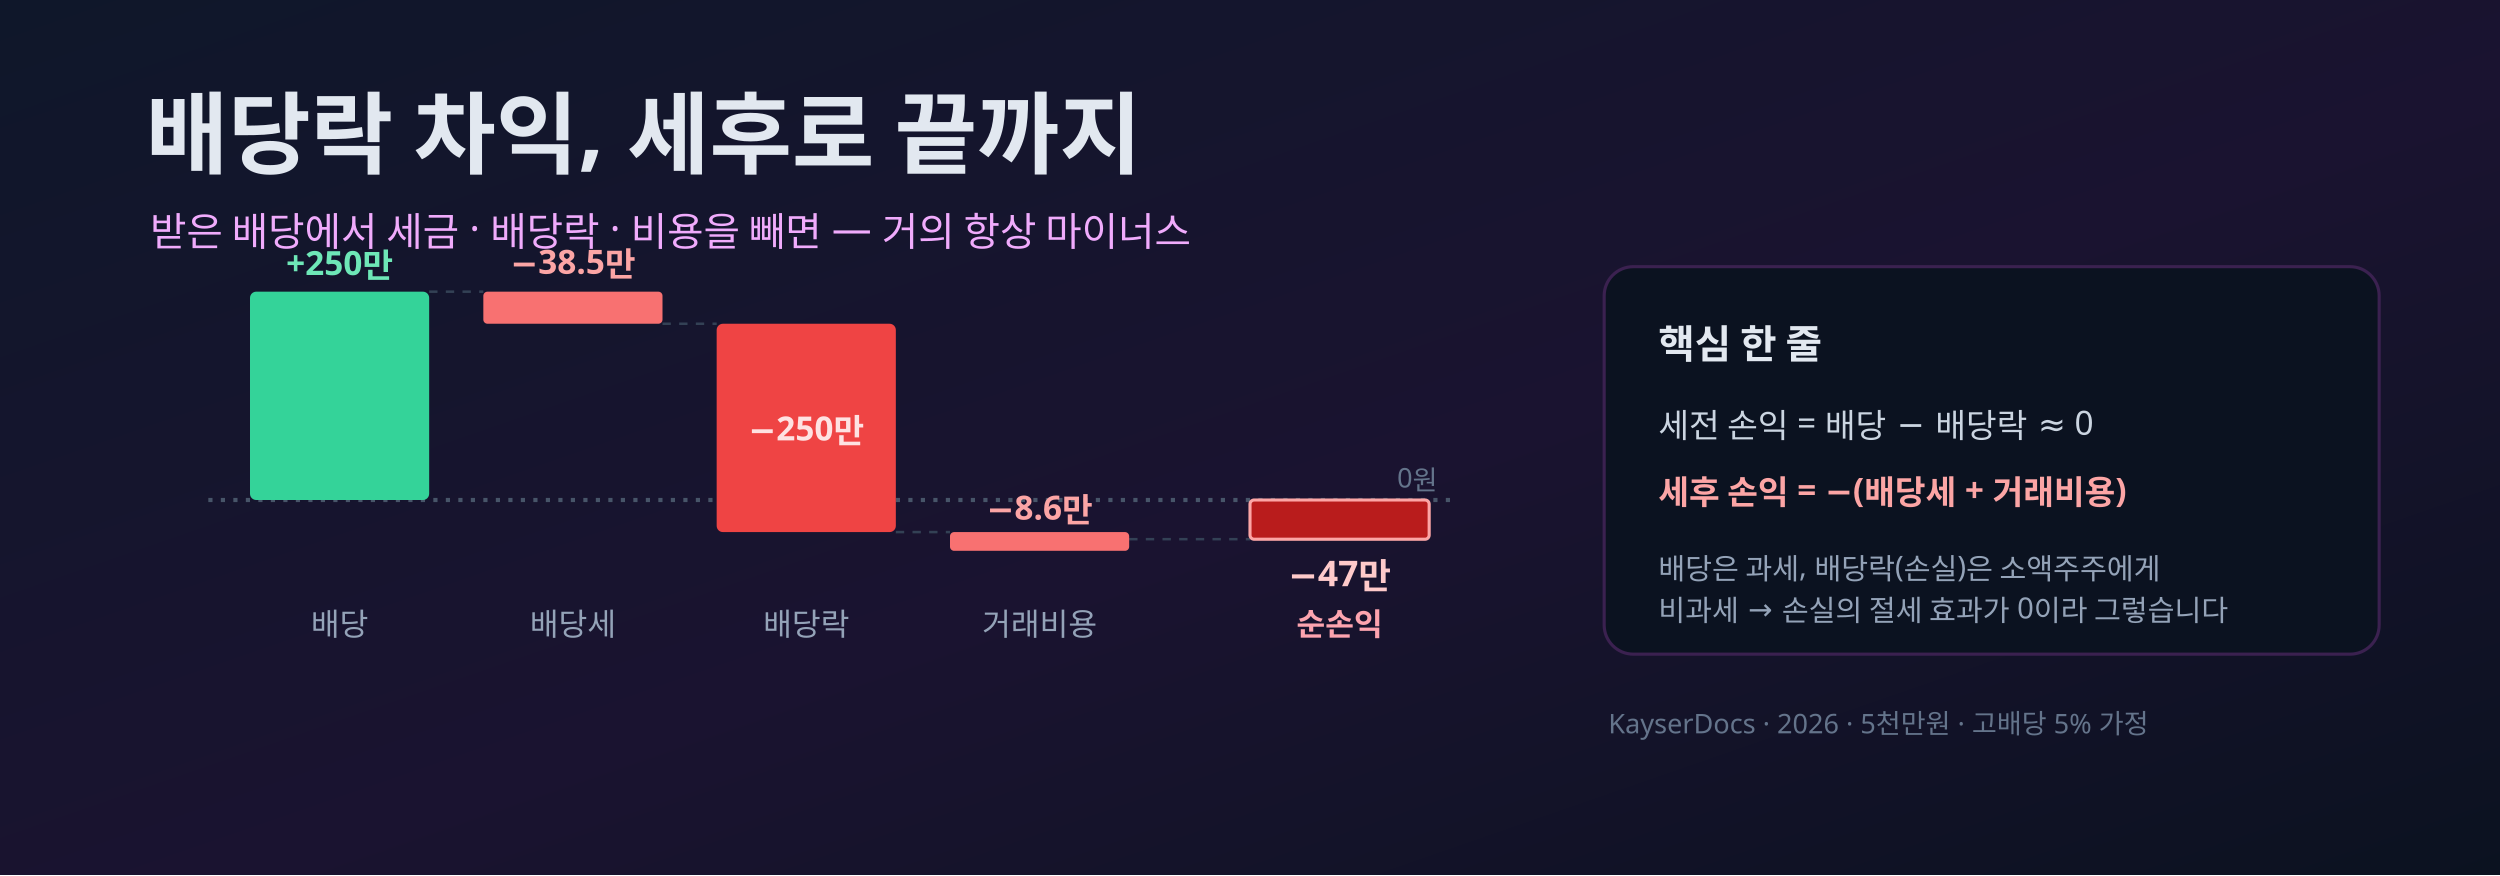
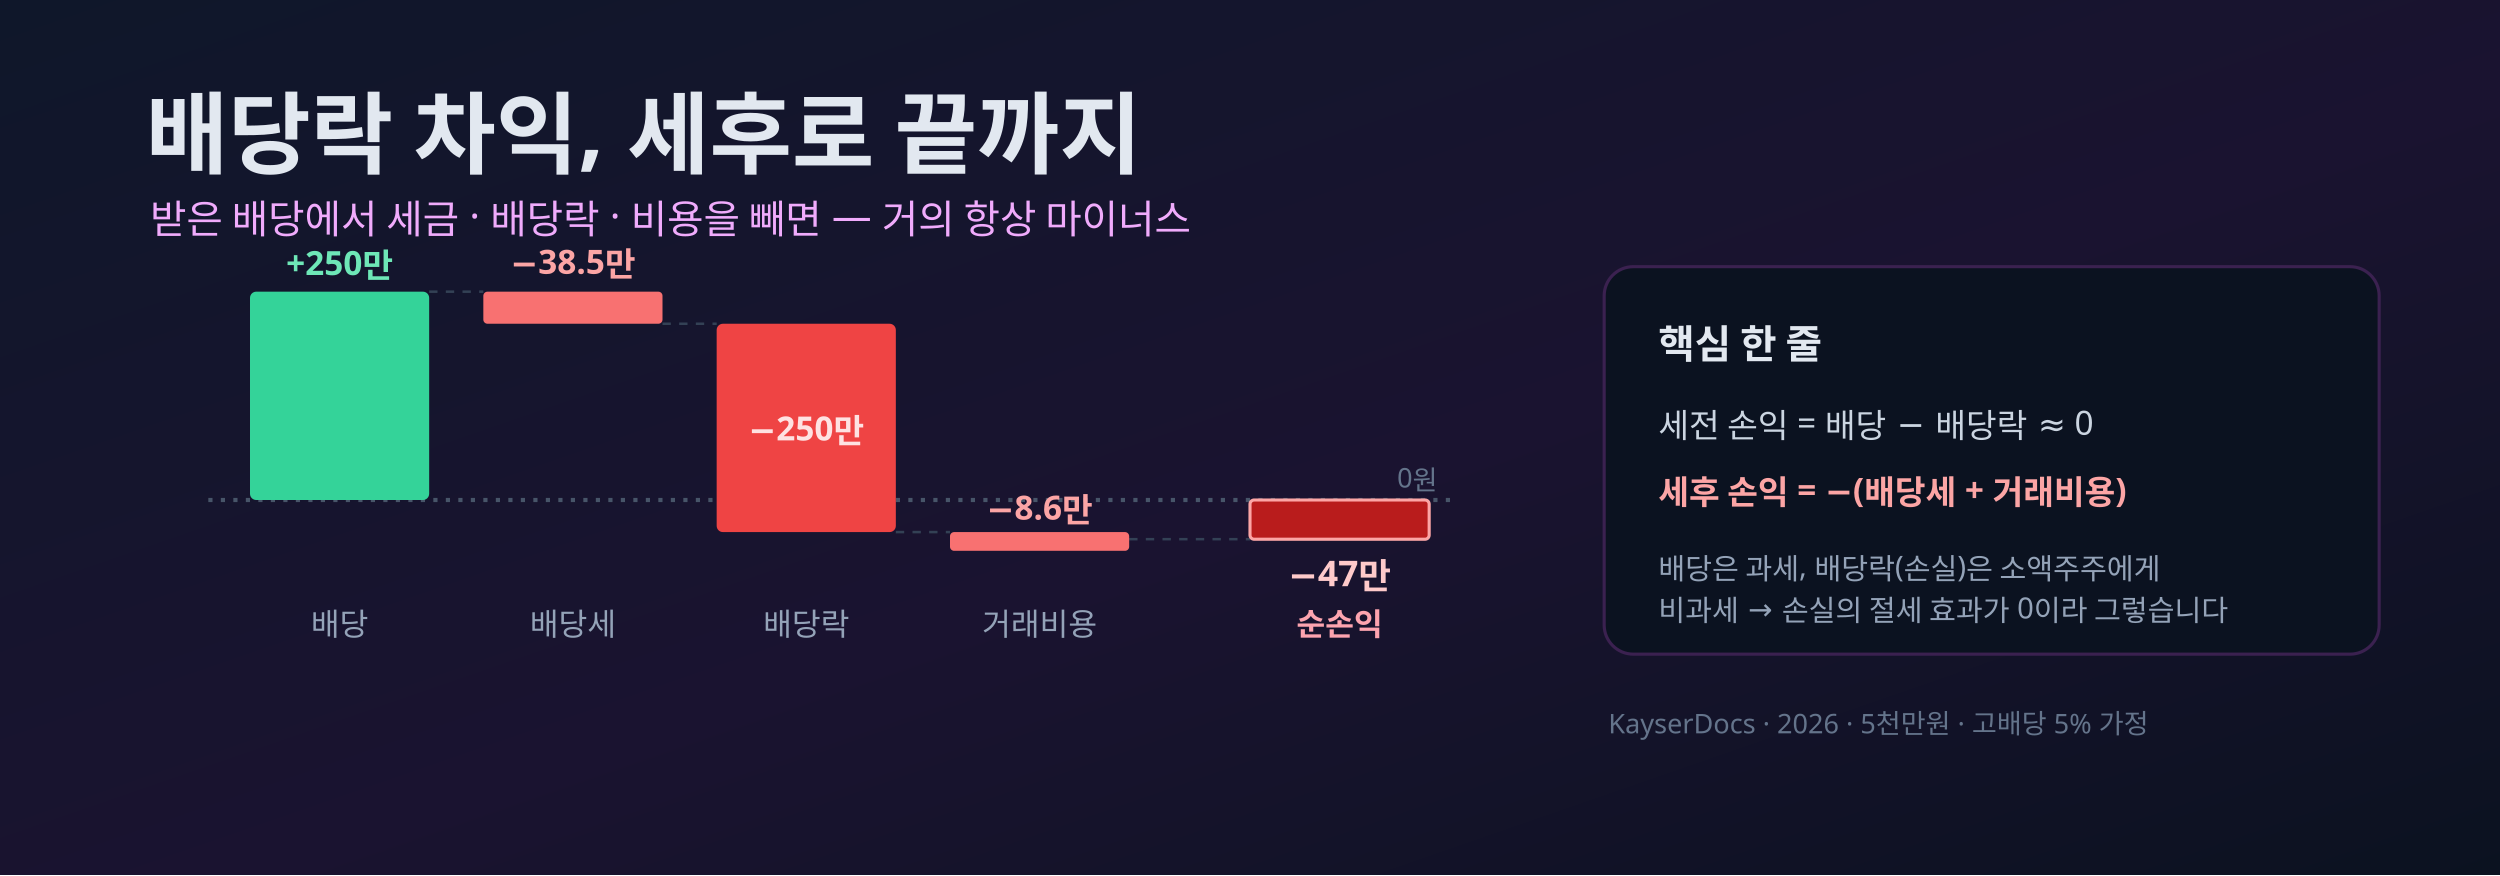
<svg xmlns="http://www.w3.org/2000/svg" width="1200" height="420" viewBox="0 0 1200 420" font-family="'Apple SD Gothic Neo','Noto Sans KR','Malgun Gothic',sans-serif">
  <defs>
    <linearGradient id="bg" x1="0" y1="0" x2="1" y2="1">
      <stop offset="0" stop-color="#0f172a" />
      <stop offset="0.55" stop-color="#1a1330" />
      <stop offset="1" stop-color="#0b1220" />
    </linearGradient>
  </defs>
  <rect width="1200" height="420" fill="url(#bg)" />
  <text x="70" y="80" fill="#e2e8f0" font-size="43" font-weight="700">배당락 차익, 세후로 끝까지</text>
-   <text x="72" y="118" fill="#f0abfc" font-size="19" font-weight="500">받은 배당에서 세금 · 배당락 · 비용을 빼면 — 거의 항상 마이너스</text>
+   <text x="72" y="112" fill="#f0abfc" font-size="19" font-weight="500">받은 배당에서 세금 · 배당락 · 비용을 빼면 — 거의 항상 마이너스</text>
  <line x1="100" y1="240" x2="700" y2="240" stroke="#475569" stroke-width="2" stroke-dasharray="2 4" />
  <text x="690" y="234" fill="#64748b" font-size="13" text-anchor="end">0원</text>
  <g stroke="#334155" stroke-width="1.2" stroke-dasharray="4 4">
    <line x1="206" y1="140" x2="232" y2="140" />
    <line x1="318" y1="155.4" x2="344" y2="155.4" />
    <line x1="430" y1="255.4" x2="456" y2="255.4" />
    <line x1="542" y1="258.8" x2="600" y2="258.8" />
  </g>
  <rect x="120" y="140" width="86" height="100" rx="3" fill="#34d399" />
  <text x="163" y="132" fill="#6ee7b7" font-size="16" font-weight="600" text-anchor="middle">+250만</text>
  <rect x="232" y="140" width="86" height="15.4" rx="2" fill="#f87171" />
  <text x="275" y="132" fill="#fca5a5" font-size="16" font-weight="600" text-anchor="middle">−38.5만</text>
  <rect x="344" y="155.4" width="86" height="100" rx="3" fill="#ef4444" />
  <text x="387" y="212" fill="#fee2e2" font-size="16" font-weight="700" text-anchor="middle">−250만</text>
  <rect x="456" y="255.4" width="86" height="9" rx="2" fill="#f87171" />
  <text x="499" y="250" fill="#fca5a5" font-size="16" font-weight="600" text-anchor="middle">−8.6만</text>
  <rect x="600" y="240" width="86" height="18.84" rx="2" fill="#b91c1c" stroke="#fca5a5" stroke-width="1.5" />
  <text x="643" y="282" fill="#fecaca" font-size="17" font-weight="700" text-anchor="middle">−47만</text>
  <g fill="#94a3b8" font-size="15" text-anchor="middle">
    <text x="163" y="305">배당</text>
    <text x="275" y="305">배당세</text>
    <text x="387" y="305">배당락</text>
    <text x="499" y="305">거래비용</text>
    <text x="643" y="305" fill="#fda4af" font-weight="600">순손익</text>
  </g>
  <g transform="translate(770,128)">
    <rect x="0" y="0" width="372" height="186" rx="14" fill="#0b1220" stroke="#3b2150" stroke-width="1.5" />
    <text x="26" y="44" fill="#e2e8f0" font-size="19" font-weight="700">핵심 한 줄</text>
    <text x="26" y="82" fill="#cbd5e1" font-size="16">세전 손익 = 배당 − 배당락 ≈ 0</text>
    <text x="26" y="114" fill="#fca5a5" font-size="16" font-weight="600">세후 손익 = −(배당세 + 거래비용)</text>
    <text x="26" y="150" fill="#94a3b8" font-size="14">배당은 과세, 배당락(손실)은 소액주주에게</text>
    <text x="26" y="170" fill="#94a3b8" font-size="14">비과세 → 손실의 절세 효과가 0이라 그렇습니다</text>
  </g>
  <text x="772" y="352" fill="#64748b" font-size="13">KayserDocs · 2026 · 5천만원 · 고배당 5% 가정</text>
</svg>
